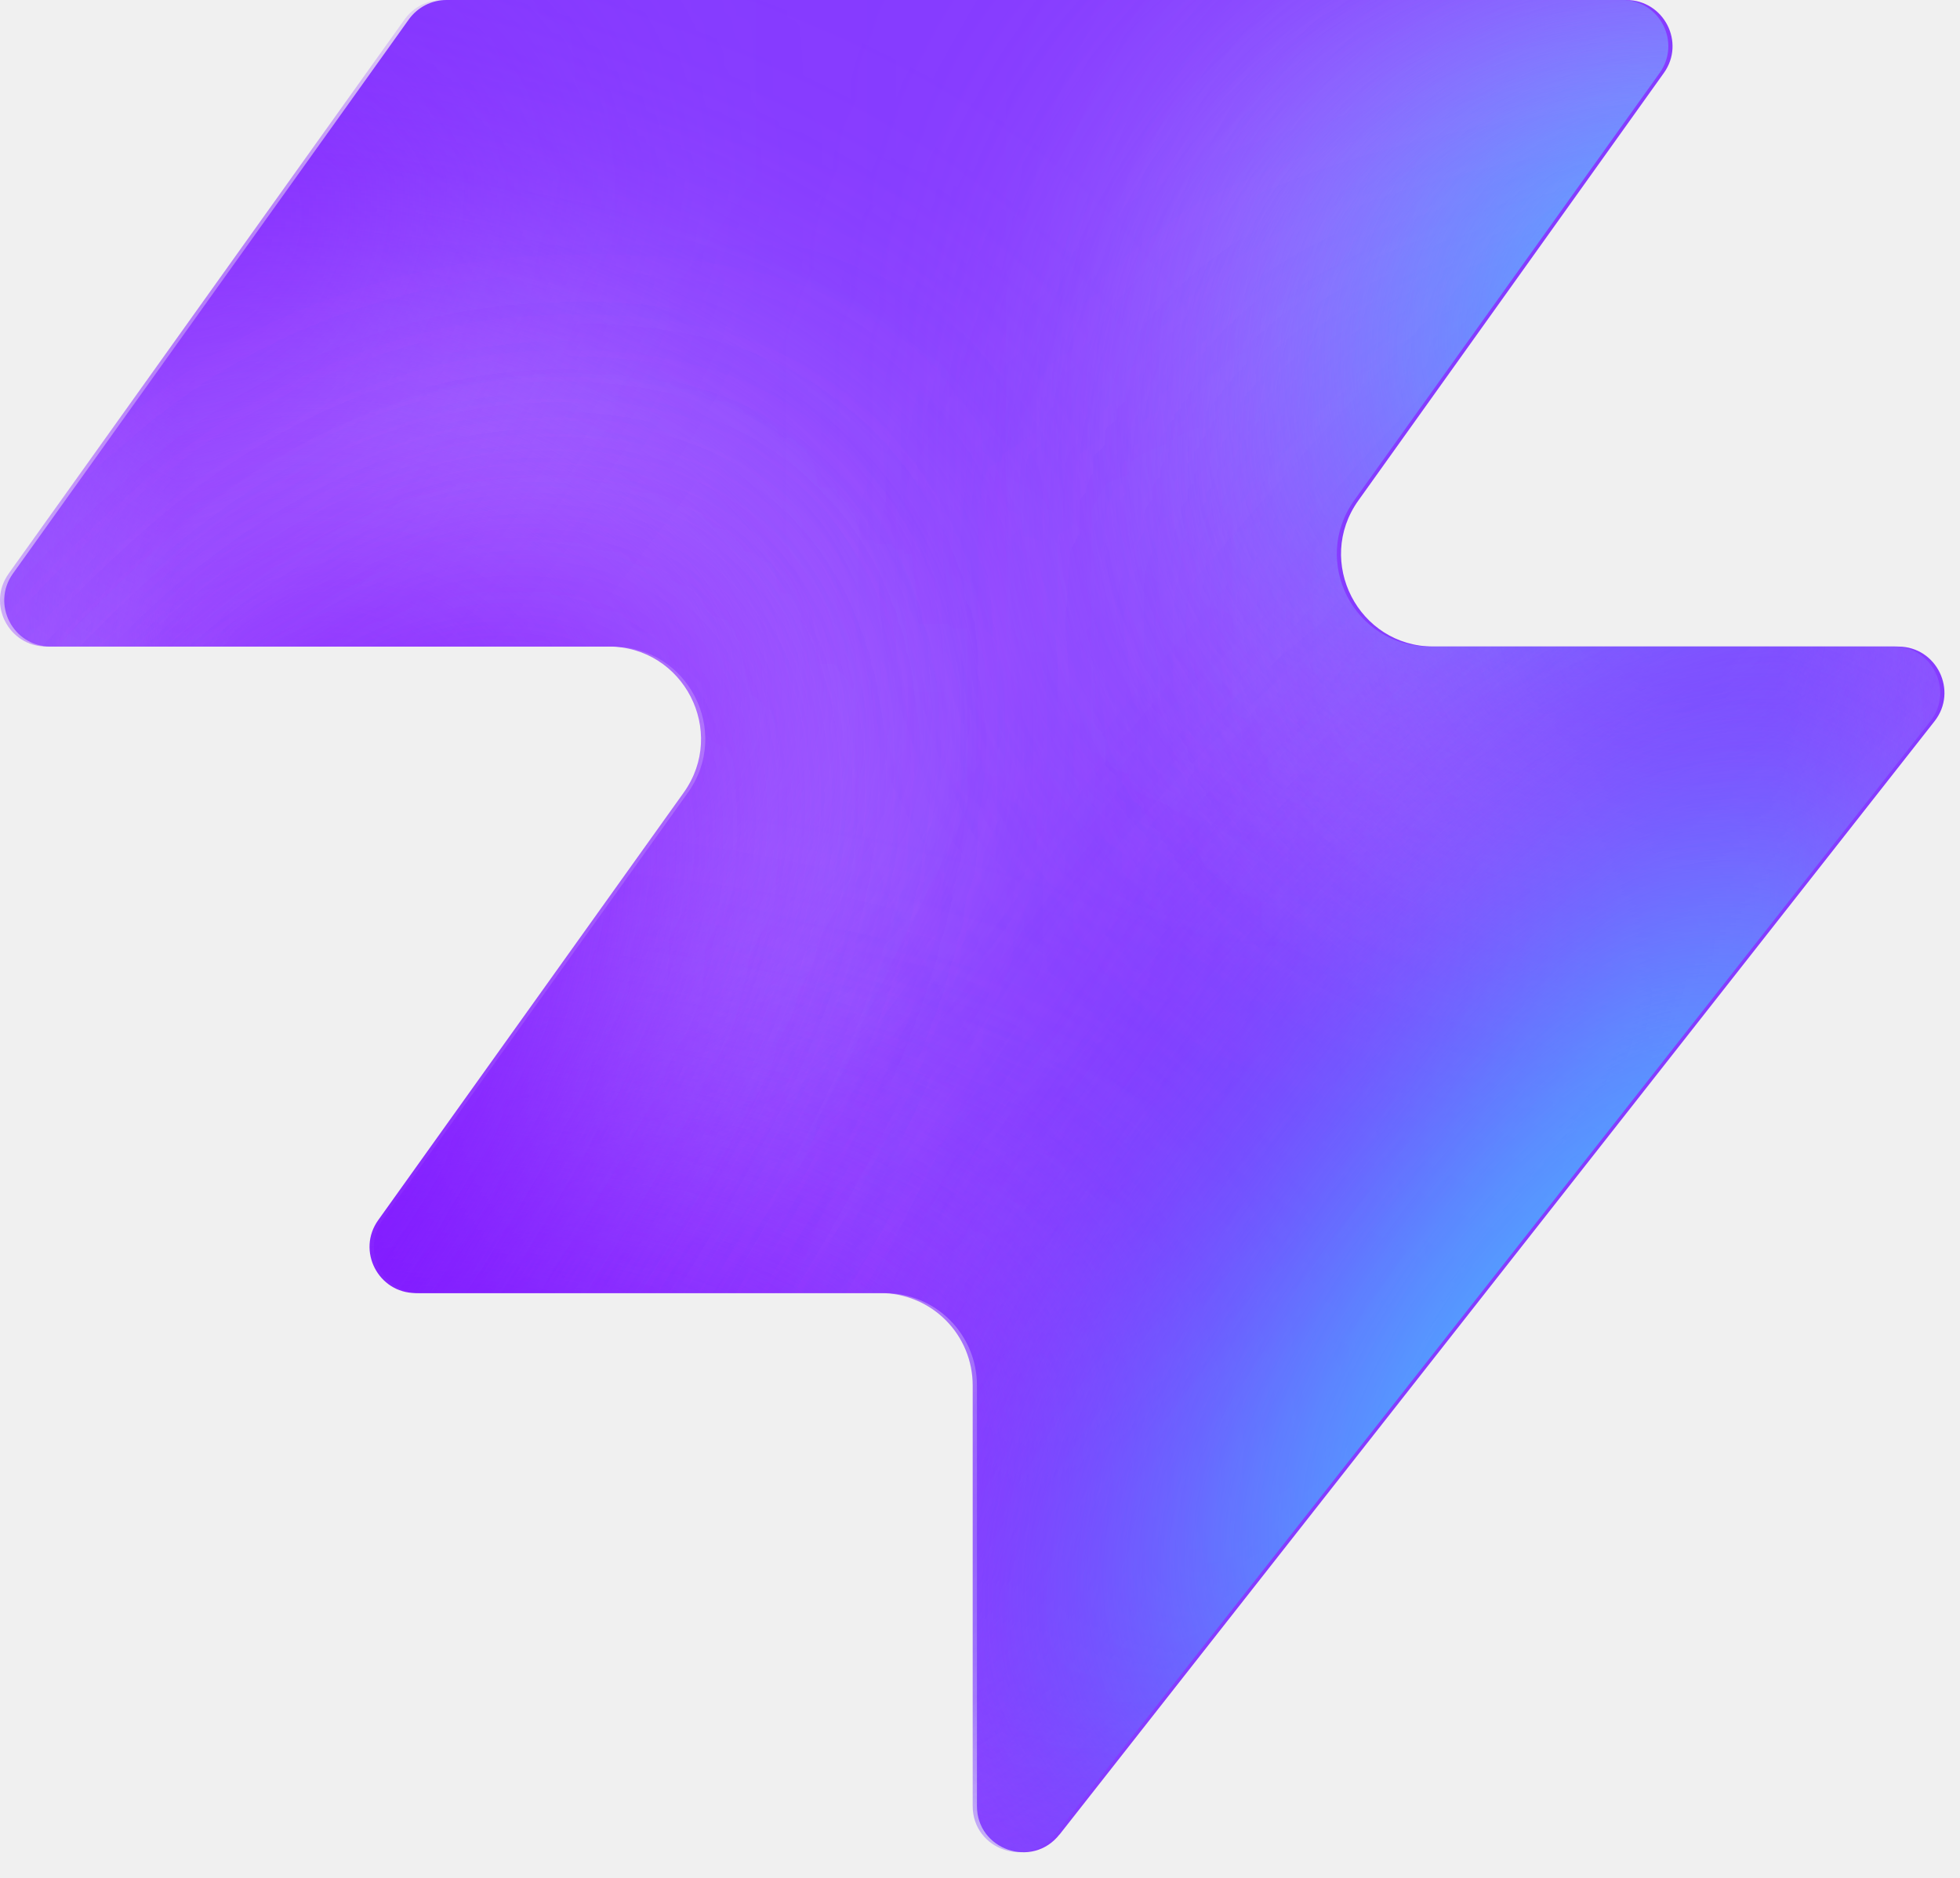
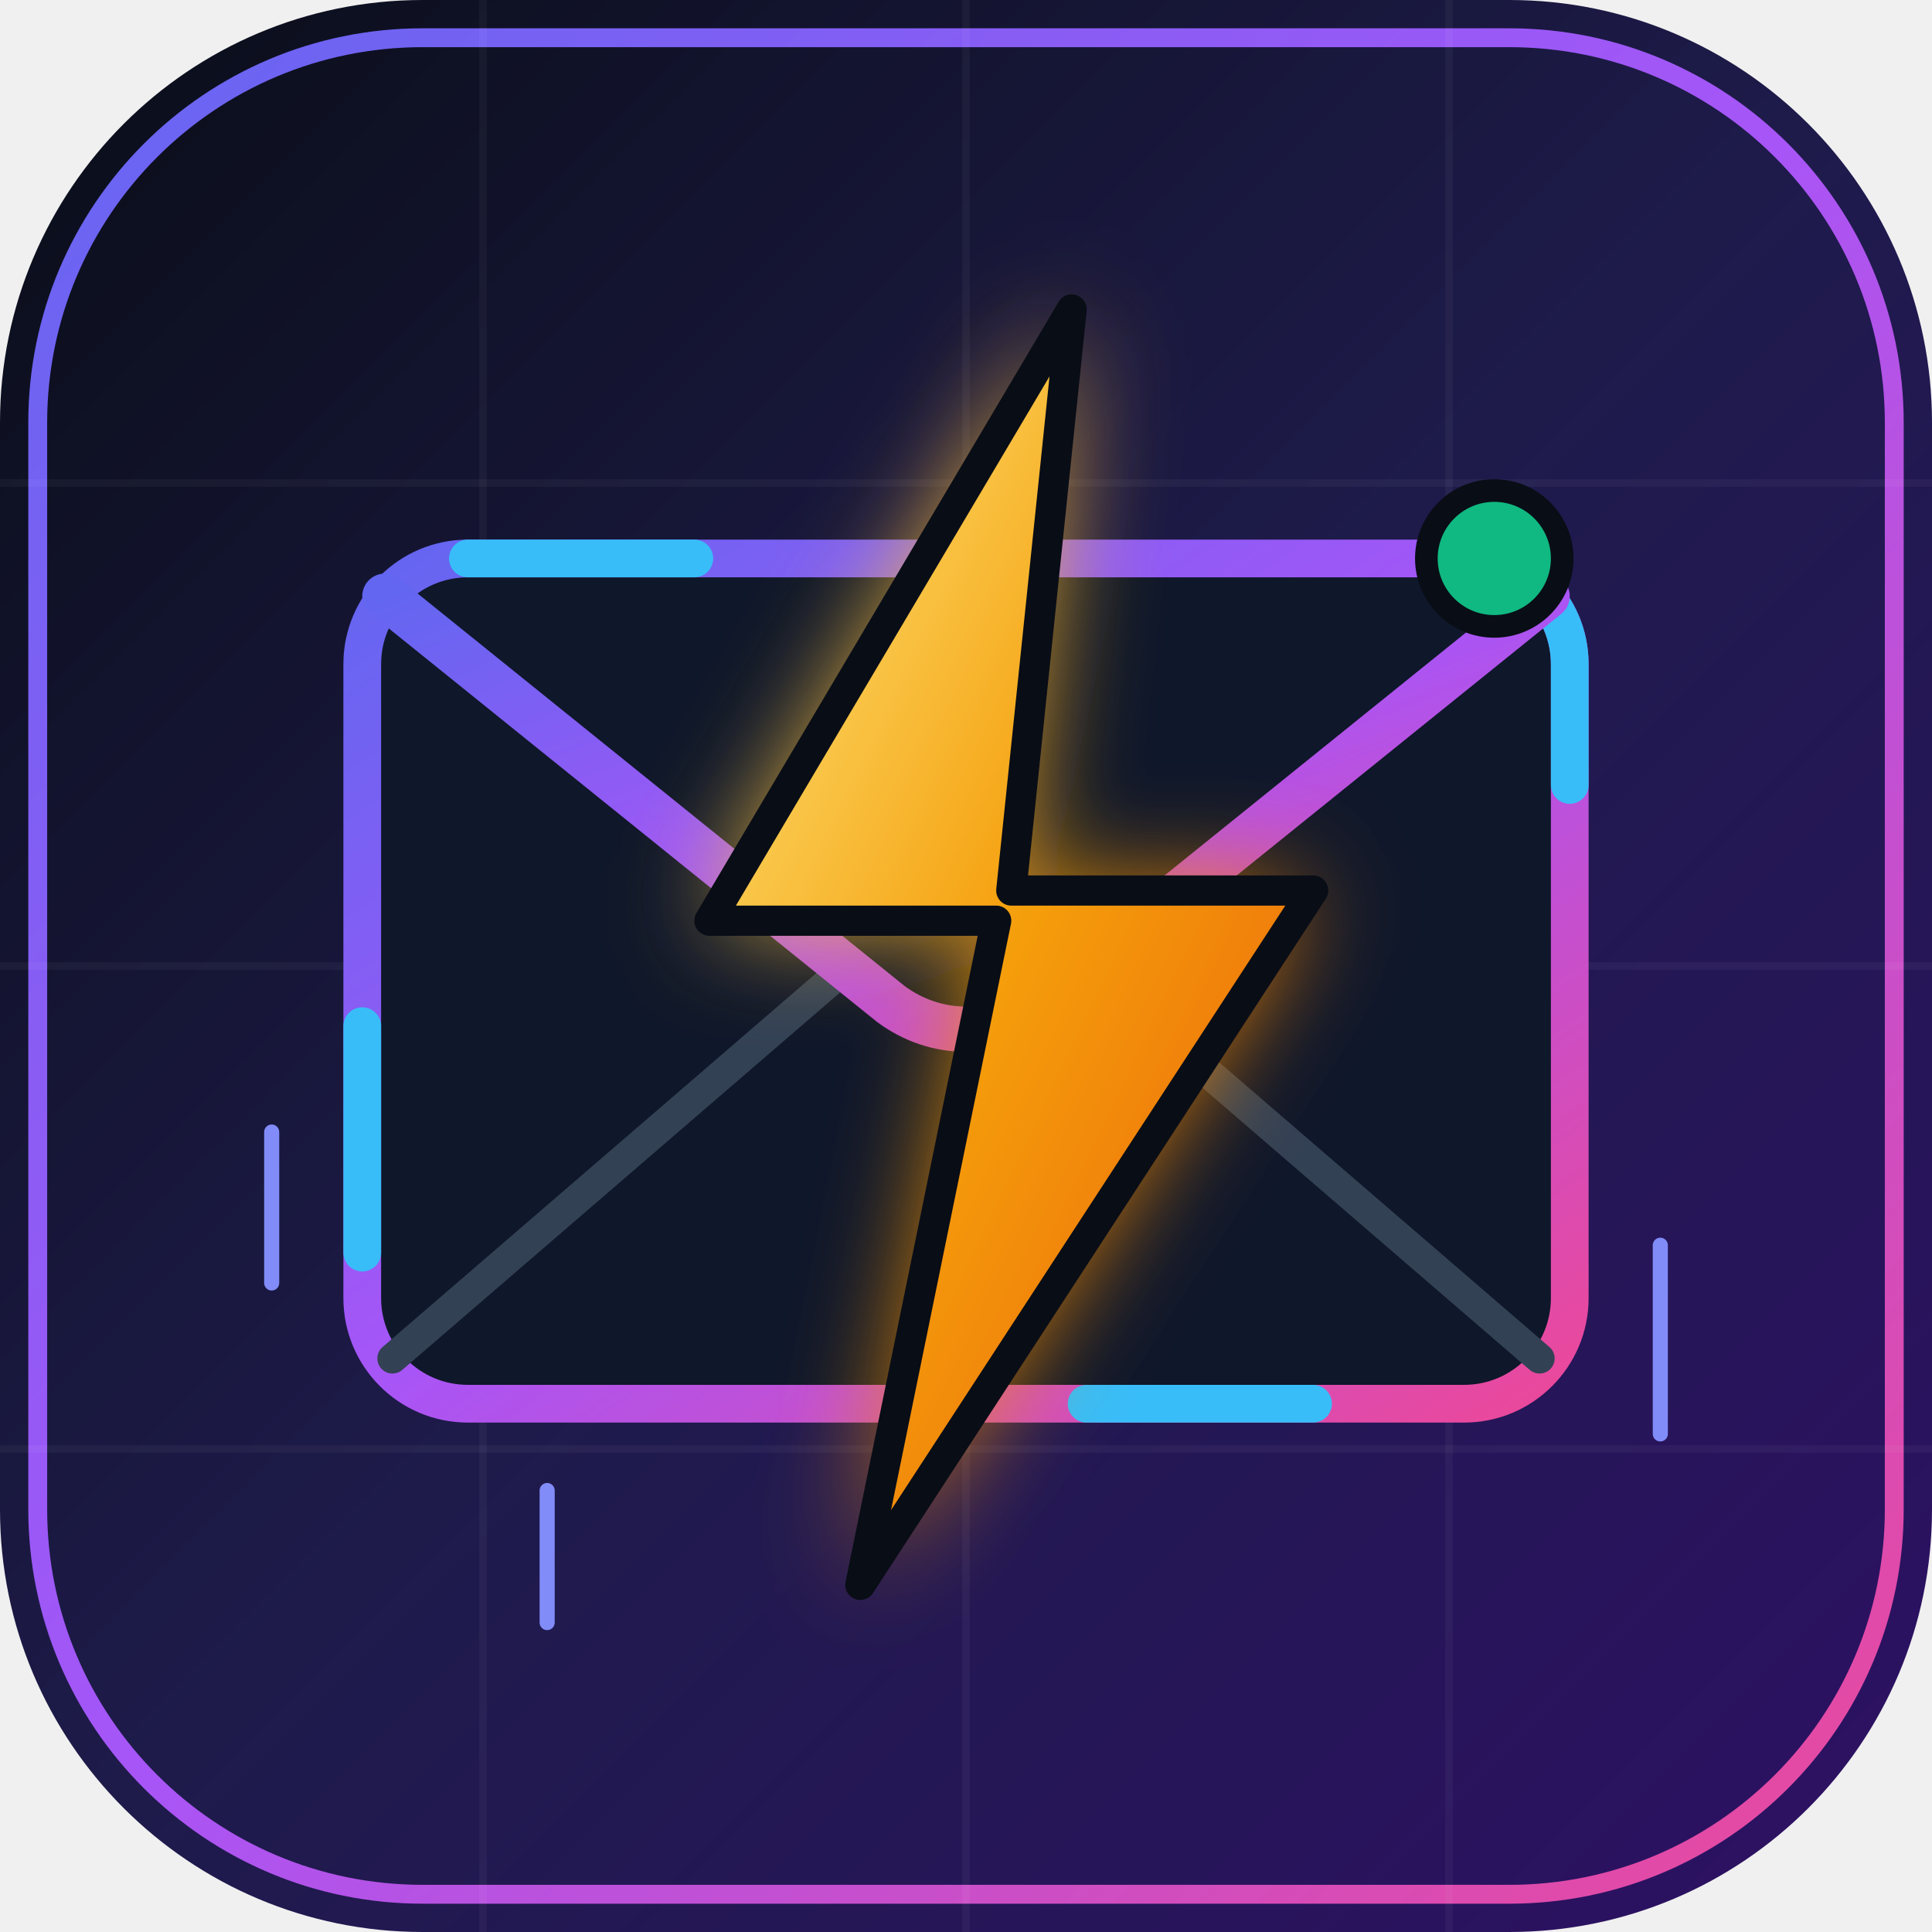
- <svg xmlns="http://www.w3.org/2000/svg" width="48" height="46" fill="none" viewBox="0 0 48 46">
-   <path fill="#863bff" d="M25.946 44.938c-.664.845-2.021.375-2.021-.698V33.937a2.26 2.26 0 0 0-2.262-2.262H10.287c-.92 0-1.456-1.04-.92-1.788l7.48-10.471c1.07-1.497 0-3.578-1.842-3.578H1.237c-.92 0-1.456-1.04-.92-1.788L10.013.474c.214-.297.556-.474.92-.474h28.894c.92 0 1.456 1.04.92 1.788l-7.48 10.471c-1.07 1.498 0 3.579 1.842 3.579h11.377c.943 0 1.473 1.088.89 1.83L25.947 44.94z" style="fill:#863bff;fill:color(display-p3 .525 .23 1);fill-opacity:1" />
-   <mask id="a" width="48" height="46" x="0" y="0" maskUnits="userSpaceOnUse" style="mask-type:alpha">
-     <path fill="#000" d="M25.842 44.938c-.664.844-2.021.375-2.021-.698V33.937a2.26 2.26 0 0 0-2.262-2.262H10.183c-.92 0-1.456-1.04-.92-1.788l7.48-10.471c1.07-1.498 0-3.579-1.842-3.579H1.133c-.92 0-1.456-1.04-.92-1.787L9.91.473c.214-.297.556-.474.92-.474h28.894c.92 0 1.456 1.04.92 1.788l-7.48 10.471c-1.07 1.498 0 3.578 1.842 3.578h11.377c.943 0 1.473 1.088.89 1.832L25.843 44.94z" style="fill:#000;fill-opacity:1" />
-   </mask>
-   <g mask="url(#a)">
-     <g filter="url(#b)">
-       <ellipse cx="5.508" cy="14.704" fill="#ede6ff" rx="5.508" ry="14.704" style="fill:#ede6ff;fill:color(display-p3 .927 .903 1);fill-opacity:1" transform="matrix(.00324 1 1 -.00324 -4.47 31.516)" />
+ <svg xmlns="http://www.w3.org/2000/svg" viewBox="0 0 512 512" width="100%" height="100%">
+   <defs>
+     <linearGradient id="daklyBg" x1="0%" y1="0%" x2="100%" y2="100%">
+       <stop offset="0%" stop-color="#090D16" />
+       <stop offset="50%" stop-color="#1E1B4B" />
+       <stop offset="100%" stop-color="#2E1065" />
+     </linearGradient>
+     <linearGradient id="daklyBrand" x1="0%" y1="0%" x2="100%" y2="100%">
+       <stop offset="0%" stop-color="#6366F1" />
+       <stop offset="50%" stop-color="#A855F7" />
+       <stop offset="100%" stop-color="#EC4899" />
+     </linearGradient>
+     <linearGradient id="boltGrad" x1="0%" y1="0%" x2="100%" y2="100%">
+       <stop offset="0%" stop-color="#FEF08A" />
+       <stop offset="50%" stop-color="#F59E0B" />
+       <stop offset="100%" stop-color="#EA580C" />
+     </linearGradient>
+     <filter id="neonGlow" x="-30%" y="-30%" width="160%" height="160%">
+       <feGaussianBlur stdDeviation="14" result="blur" />
+       <feComposite in="SourceGraphic" in2="blur" operator="over" />
+     </filter>
+     <style>
+       /* 1. Smooth Floating Engine */
+       .engine-float {
+         animation: floatEngine 3.5s ease-in-out infinite;
+         transform-origin: center;
+       }
+       @keyframes floatEngine {
+         0%, 100% { transform: translateY(0px); }
+         50% { transform: translateY(-10px); }
+       }
+ 
+       /* 2. Lightning Bolt Power Surge */
+       .bolt-surge {
+         animation: boltPulse 2.2s ease-in-out infinite;
+         transform-origin: 268px 252px;
+       }
+       @keyframes boltPulse {
+         0%, 100% { transform: scale(1); filter: drop-shadow(0 0 8px rgba(250, 204, 21, 0.5)); }
+         50% { transform: scale(1.06); filter: drop-shadow(0 0 26px rgba(250, 204, 21, 0.95)); }
+       }
+ 
+       /* 3. Envelope Laser Data Flow */
+       .data-stream {
+         stroke-dasharray: 60 220;
+         animation: streamMove 2.5s linear infinite;
+       }
+       @keyframes streamMove {
+         from { stroke-dashoffset: 280; }
+         to { stroke-dashoffset: 0; }
+       }
+ 
+       /* 4. 250 OK Radar Ping */
+       .radar-ring {
+         animation: radarPing 2s cubic-bezier(0, 0, 0.2, 1) infinite;
+         transform-origin: 396px 148px;
+       }
+       @keyframes radarPing {
+         0% { transform: scale(1); opacity: 0.9; }
+         100% { transform: scale(2.6); opacity: 0; }
+       }
+ 
+       /* 5. High-Speed Rising Data Packets */
+       .packet-1 { animation: rise 2.4s linear infinite; }
+       .packet-2 { animation: rise 3.1s linear infinite 0.8s; }
+       .packet-3 { animation: rise 2.7s linear infinite 1.5s; }
+       @keyframes rise {
+         0% { transform: translateY(60px); opacity: 0; }
+         30% { opacity: 0.6; }
+         70% { opacity: 0.6; }
+         100% { transform: translateY(-120px); opacity: 0; }
+       }
+ 
+       /* 6. Outer Border Pulse */
+       .border-glow {
+         animation: borderBreathe 4s ease-in-out infinite;
+       }
+       @keyframes borderBreathe {
+         0%, 100% { stroke-opacity: 0.25; }
+         50% { stroke-opacity: 0.7; }
+       }
+     </style>
+   </defs>
+   <rect width="512" height="512" rx="112" fill="url(#daklyBg)" />
+   <rect class="border-glow" x="10" y="10" width="492" height="492" rx="102" fill="none" stroke="url(#daklyBrand)" stroke-width="5" />
+   <g stroke="#FFFFFF" stroke-opacity="0.04" stroke-width="2">
+     <line x1="128" y1="0" x2="128" y2="512" />
+     <line x1="256" y1="0" x2="256" y2="512" />
+     <line x1="384" y1="0" x2="384" y2="512" />
+     <line x1="0" y1="128" x2="512" y2="128" />
+     <line x1="0" y1="256" x2="512" y2="256" />
+     <line x1="0" y1="384" x2="512" y2="384" />
+   </g>
+   <g stroke="#818CF8" stroke-width="4" stroke-linecap="round">
+     <line class="packet-1" x1="72" y1="340" x2="72" y2="300" />
+     <line class="packet-2" x1="440" y1="380" x2="440" y2="330" />
+     <line class="packet-3" x1="145" y1="430" x2="145" y2="395" />
+   </g>
+   <g class="engine-float">
+     <rect x="96" y="148" width="320" height="224" rx="28" fill="#0F172A" stroke="url(#daklyBrand)" stroke-width="10" />
+     <rect class="data-stream" x="96" y="148" width="320" height="224" rx="28" fill="none" stroke="#38BDF8" stroke-width="10" stroke-linecap="round" />
+     <path d="M 104 360 L 220 260 M 408 360 L 292 260" stroke="#334155" stroke-width="8" stroke-linecap="round" />
+     <path d="M 102 158 L 236 266 C 248 275 264 275 276 266 L 410 158" fill="none" stroke="url(#daklyBrand)" stroke-width="12" stroke-linecap="round" stroke-linejoin="round" />
+     <g class="bolt-surge">
+       <path d="M 284 82 L 188 244 H 264 L 228 420 L 348 236 H 268 L 284 82 Z" fill="url(#boltGrad)" filter="url(#neonGlow)" />
+       <path d="M 284 82 L 188 244 H 264 L 228 420 L 348 236 H 268 L 284 82 Z" fill="url(#boltGrad)" stroke="#090D16" stroke-width="8" stroke-linejoin="round" />
    </g>
-     <g filter="url(#c)">
-       <ellipse cx="10.399" cy="29.851" fill="#ede6ff" rx="10.399" ry="29.851" style="fill:#ede6ff;fill:color(display-p3 .927 .903 1);fill-opacity:1" transform="matrix(.00324 1 1 -.00324 -39.328 7.883)" />
-     </g>
-     <g filter="url(#d)">
-       <ellipse cx="5.508" cy="30.487" fill="#7e14ff" rx="5.508" ry="30.487" style="fill:#7e14ff;fill:color(display-p3 .492 .077 1);fill-opacity:1" transform="rotate(89.814 -25.913 -14.639)scale(1 -1)" />
-     </g>
-     <g filter="url(#e)">
-       <ellipse cx="5.508" cy="30.599" fill="#7e14ff" rx="5.508" ry="30.599" style="fill:#7e14ff;fill:color(display-p3 .492 .077 1);fill-opacity:1" transform="rotate(89.814 -32.644 -3.334)scale(1 -1)" />
-     </g>
-     <g filter="url(#f)">
-       <ellipse cx="5.508" cy="30.599" fill="#7e14ff" rx="5.508" ry="30.599" style="fill:#7e14ff;fill:color(display-p3 .492 .077 1);fill-opacity:1" transform="matrix(.00324 1 1 -.00324 -34.34 30.47)" />
-     </g>
-     <g filter="url(#g)">
-       <ellipse cx="14.072" cy="22.078" fill="#ede6ff" rx="14.072" ry="22.078" style="fill:#ede6ff;fill:color(display-p3 .927 .903 1);fill-opacity:1" transform="rotate(93.35 24.506 48.493)scale(-1 1)" />
-     </g>
-     <g filter="url(#h)">
-       <ellipse cx="3.47" cy="21.501" fill="#7e14ff" rx="3.47" ry="21.501" style="fill:#7e14ff;fill:color(display-p3 .492 .077 1);fill-opacity:1" transform="rotate(89.009 28.708 47.59)scale(-1 1)" />
-     </g>
-     <g filter="url(#i)">
-       <ellipse cx="3.47" cy="21.501" fill="#7e14ff" rx="3.47" ry="21.501" style="fill:#7e14ff;fill:color(display-p3 .492 .077 1);fill-opacity:1" transform="rotate(89.009 28.708 47.59)scale(-1 1)" />
-     </g>
-     <g filter="url(#j)">
-       <ellipse cx=".387" cy="8.972" fill="#7e14ff" rx="4.407" ry="29.108" style="fill:#7e14ff;fill:color(display-p3 .492 .077 1);fill-opacity:1" transform="rotate(39.51 .387 8.972)" />
-     </g>
-     <g filter="url(#k)">
-       <ellipse cx="47.523" cy="-6.092" fill="#7e14ff" rx="4.407" ry="29.108" style="fill:#7e14ff;fill:color(display-p3 .492 .077 1);fill-opacity:1" transform="rotate(37.892 47.523 -6.092)" />
-     </g>
-     <g filter="url(#l)">
-       <ellipse cx="41.412" cy="6.333" fill="#47bfff" rx="5.971" ry="9.665" style="fill:#47bfff;fill:color(display-p3 .28 .748 1);fill-opacity:1" transform="rotate(37.892 41.412 6.333)" />
-     </g>
-     <g filter="url(#m)">
-       <ellipse cx="-1.879" cy="38.332" fill="#7e14ff" rx="4.407" ry="29.108" style="fill:#7e14ff;fill:color(display-p3 .492 .077 1);fill-opacity:1" transform="rotate(37.892 -1.88 38.332)" />
-     </g>
-     <g filter="url(#n)">
-       <ellipse cx="-1.879" cy="38.332" fill="#7e14ff" rx="4.407" ry="29.108" style="fill:#7e14ff;fill:color(display-p3 .492 .077 1);fill-opacity:1" transform="rotate(37.892 -1.88 38.332)" />
-     </g>
-     <g filter="url(#o)">
-       <ellipse cx="35.651" cy="29.907" fill="#7e14ff" rx="4.407" ry="29.108" style="fill:#7e14ff;fill:color(display-p3 .492 .077 1);fill-opacity:1" transform="rotate(37.892 35.651 29.907)" />
-     </g>
-     <g filter="url(#p)">
-       <ellipse cx="38.418" cy="32.4" fill="#47bfff" rx="5.971" ry="15.297" style="fill:#47bfff;fill:color(display-p3 .28 .748 1);fill-opacity:1" transform="rotate(37.892 38.418 32.4)" />
-     </g>
+     <circle class="radar-ring" cx="396" cy="148" r="18" fill="none" stroke="#10B981" stroke-width="5" />
+     <circle cx="396" cy="148" r="18" fill="#10B981" stroke="#090D16" stroke-width="6" />
  </g>
-   <defs>
-     <filter id="b" width="60.045" height="41.654" x="-19.77" y="16.149" color-interpolation-filters="sRGB" filterUnits="userSpaceOnUse">
-       <feFlood flood-opacity="0" result="BackgroundImageFix" />
-       <feBlend in="SourceGraphic" in2="BackgroundImageFix" result="shape" />
-       <feGaussianBlur result="effect1_foregroundBlur_2002_17158" stdDeviation="7.659" />
-     </filter>
-     <filter id="c" width="90.34" height="51.437" x="-54.613" y="-7.533" color-interpolation-filters="sRGB" filterUnits="userSpaceOnUse">
-       <feFlood flood-opacity="0" result="BackgroundImageFix" />
-       <feBlend in="SourceGraphic" in2="BackgroundImageFix" result="shape" />
-       <feGaussianBlur result="effect1_foregroundBlur_2002_17158" stdDeviation="7.659" />
-     </filter>
-     <filter id="d" width="79.355" height="29.4" x="-49.64" y="2.03" color-interpolation-filters="sRGB" filterUnits="userSpaceOnUse">
-       <feFlood flood-opacity="0" result="BackgroundImageFix" />
-       <feBlend in="SourceGraphic" in2="BackgroundImageFix" result="shape" />
-       <feGaussianBlur result="effect1_foregroundBlur_2002_17158" stdDeviation="4.596" />
-     </filter>
-     <filter id="e" width="79.579" height="29.4" x="-45.045" y="20.029" color-interpolation-filters="sRGB" filterUnits="userSpaceOnUse">
-       <feFlood flood-opacity="0" result="BackgroundImageFix" />
-       <feBlend in="SourceGraphic" in2="BackgroundImageFix" result="shape" />
-       <feGaussianBlur result="effect1_foregroundBlur_2002_17158" stdDeviation="4.596" />
-     </filter>
-     <filter id="f" width="79.579" height="29.4" x="-43.513" y="21.178" color-interpolation-filters="sRGB" filterUnits="userSpaceOnUse">
-       <feFlood flood-opacity="0" result="BackgroundImageFix" />
-       <feBlend in="SourceGraphic" in2="BackgroundImageFix" result="shape" />
-       <feGaussianBlur result="effect1_foregroundBlur_2002_17158" stdDeviation="4.596" />
-     </filter>
-     <filter id="g" width="74.749" height="58.852" x="15.756" y="-17.901" color-interpolation-filters="sRGB" filterUnits="userSpaceOnUse">
-       <feFlood flood-opacity="0" result="BackgroundImageFix" />
-       <feBlend in="SourceGraphic" in2="BackgroundImageFix" result="shape" />
-       <feGaussianBlur result="effect1_foregroundBlur_2002_17158" stdDeviation="7.659" />
-     </filter>
-     <filter id="h" width="61.377" height="25.362" x="23.548" y="2.284" color-interpolation-filters="sRGB" filterUnits="userSpaceOnUse">
-       <feFlood flood-opacity="0" result="BackgroundImageFix" />
-       <feBlend in="SourceGraphic" in2="BackgroundImageFix" result="shape" />
-       <feGaussianBlur result="effect1_foregroundBlur_2002_17158" stdDeviation="4.596" />
-     </filter>
-     <filter id="i" width="61.377" height="25.362" x="23.548" y="2.284" color-interpolation-filters="sRGB" filterUnits="userSpaceOnUse">
-       <feFlood flood-opacity="0" result="BackgroundImageFix" />
-       <feBlend in="SourceGraphic" in2="BackgroundImageFix" result="shape" />
-       <feGaussianBlur result="effect1_foregroundBlur_2002_17158" stdDeviation="4.596" />
-     </filter>
-     <filter id="j" width="56.045" height="63.649" x="-27.636" y="-22.853" color-interpolation-filters="sRGB" filterUnits="userSpaceOnUse">
-       <feFlood flood-opacity="0" result="BackgroundImageFix" />
-       <feBlend in="SourceGraphic" in2="BackgroundImageFix" result="shape" />
-       <feGaussianBlur result="effect1_foregroundBlur_2002_17158" stdDeviation="4.596" />
-     </filter>
-     <filter id="k" width="54.814" height="64.646" x="20.116" y="-38.415" color-interpolation-filters="sRGB" filterUnits="userSpaceOnUse">
-       <feFlood flood-opacity="0" result="BackgroundImageFix" />
-       <feBlend in="SourceGraphic" in2="BackgroundImageFix" result="shape" />
-       <feGaussianBlur result="effect1_foregroundBlur_2002_17158" stdDeviation="4.596" />
-     </filter>
-     <filter id="l" width="33.541" height="35.313" x="24.641" y="-11.323" color-interpolation-filters="sRGB" filterUnits="userSpaceOnUse">
-       <feFlood flood-opacity="0" result="BackgroundImageFix" />
-       <feBlend in="SourceGraphic" in2="BackgroundImageFix" result="shape" />
-       <feGaussianBlur result="effect1_foregroundBlur_2002_17158" stdDeviation="4.596" />
-     </filter>
-     <filter id="m" width="54.814" height="64.646" x="-29.286" y="6.009" color-interpolation-filters="sRGB" filterUnits="userSpaceOnUse">
-       <feFlood flood-opacity="0" result="BackgroundImageFix" />
-       <feBlend in="SourceGraphic" in2="BackgroundImageFix" result="shape" />
-       <feGaussianBlur result="effect1_foregroundBlur_2002_17158" stdDeviation="4.596" />
-     </filter>
-     <filter id="n" width="54.814" height="64.646" x="-29.286" y="6.009" color-interpolation-filters="sRGB" filterUnits="userSpaceOnUse">
-       <feFlood flood-opacity="0" result="BackgroundImageFix" />
-       <feBlend in="SourceGraphic" in2="BackgroundImageFix" result="shape" />
-       <feGaussianBlur result="effect1_foregroundBlur_2002_17158" stdDeviation="4.596" />
-     </filter>
-     <filter id="o" width="54.814" height="64.646" x="8.244" y="-2.416" color-interpolation-filters="sRGB" filterUnits="userSpaceOnUse">
-       <feFlood flood-opacity="0" result="BackgroundImageFix" />
-       <feBlend in="SourceGraphic" in2="BackgroundImageFix" result="shape" />
-       <feGaussianBlur result="effect1_foregroundBlur_2002_17158" stdDeviation="4.596" />
-     </filter>
-     <filter id="p" width="39.409" height="43.623" x="18.713" y="10.588" color-interpolation-filters="sRGB" filterUnits="userSpaceOnUse">
-       <feFlood flood-opacity="0" result="BackgroundImageFix" />
-       <feBlend in="SourceGraphic" in2="BackgroundImageFix" result="shape" />
-       <feGaussianBlur result="effect1_foregroundBlur_2002_17158" stdDeviation="4.596" />
-     </filter>
-   </defs>
</svg>
